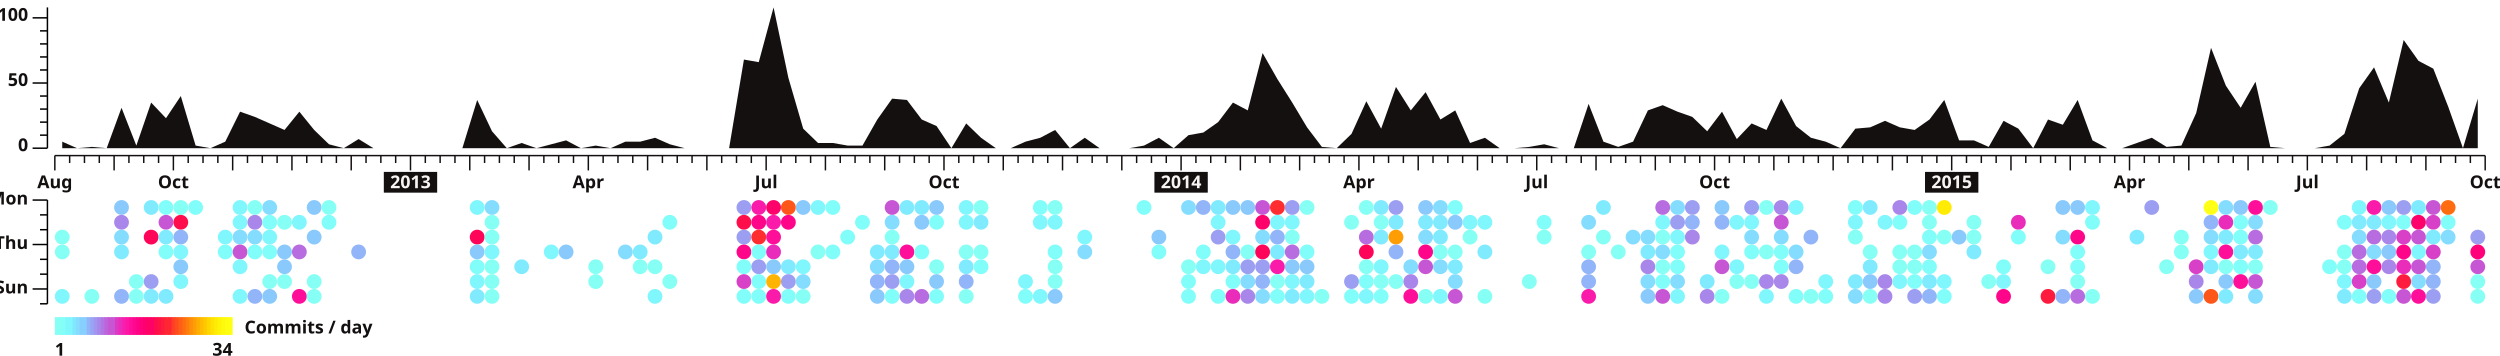
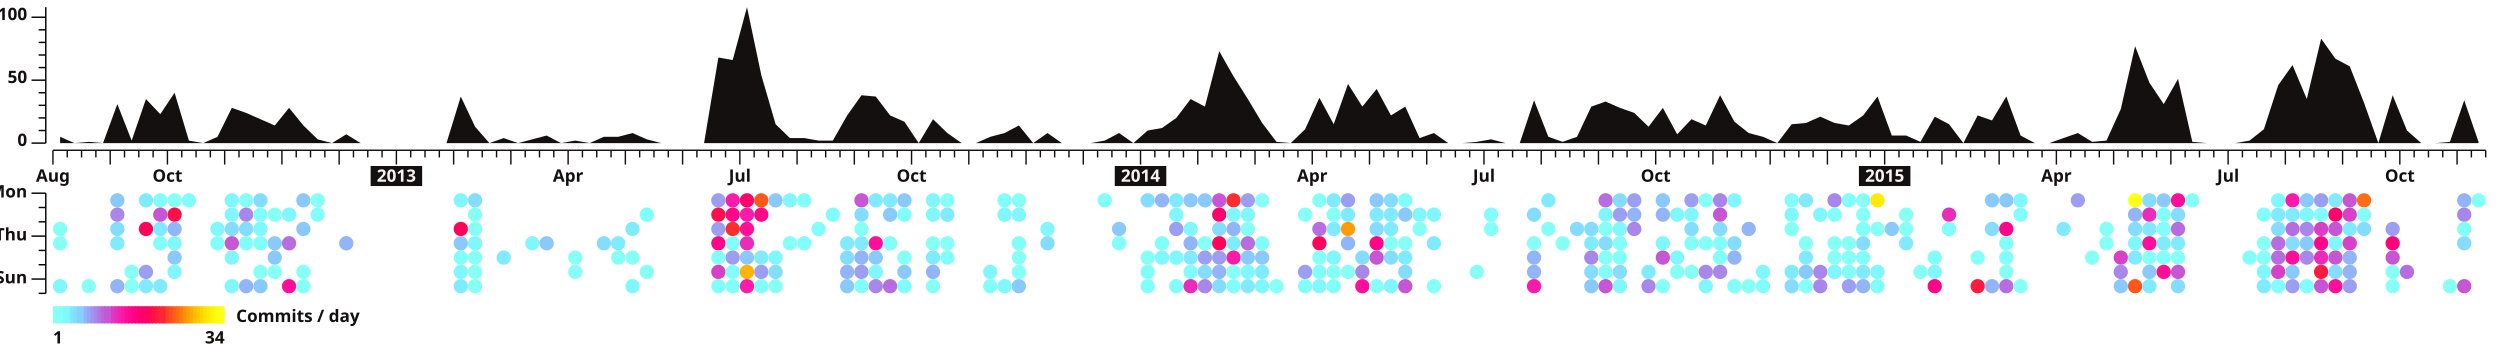
- <svg xmlns="http://www.w3.org/2000/svg" height="240" version="1.1" width="1687">
+ <svg xmlns="http://www.w3.org/2000/svg" height="240" version="1.1" width="1747">
  <g>
    <g>
      <circle cx="82.00" cy="140.00" fill="#8ac9fc" r="5.0" />
      <circle cx="102.00" cy="140.00" fill="#80ebff" r="5.0" />
      <circle cx="112.00" cy="140.00" fill="#81fdfa" r="5.0" />
      <circle cx="122.00" cy="140.00" fill="#86fff4" r="5.0" />
      <circle cx="132.00" cy="140.00" fill="#81fdfa" r="5.0" />
      <circle cx="162.00" cy="140.00" fill="#80f6fd" r="5.0" />
      <circle cx="172.00" cy="140.00" fill="#86fff4" r="5.0" />
      <circle cx="182.00" cy="140.00" fill="#84dcfe" r="5.0" />
      <circle cx="212.00" cy="140.00" fill="#8ac9fc" r="5.0" />
      <circle cx="222.00" cy="140.00" fill="#86fff4" r="5.0" />
      <circle cx="322.00" cy="140.00" fill="#80f6fd" r="5.0" />
      <circle cx="332.00" cy="140.00" fill="#84dcfe" r="5.0" />
      <circle cx="502.00" cy="140.00" fill="#9c9ef1" r="5.0" />
      <circle cx="512.00" cy="140.00" fill="#fb1baa" r="5.0" />
      <circle cx="522.00" cy="140.00" fill="#ff016a" r="5.0" />
      <circle cx="532.00" cy="140.00" fill="#ff5619" r="5.0" />
      <circle cx="542.00" cy="140.00" fill="#8ac9fc" r="5.0" />
      <circle cx="552.00" cy="140.00" fill="#80f6fd" r="5.0" />
      <circle cx="562.00" cy="140.00" fill="#81fdfa" r="5.0" />
      <circle cx="602.00" cy="140.00" fill="#c756d4" r="5.0" />
      <circle cx="612.00" cy="140.00" fill="#80ebff" r="5.0" />
      <circle cx="622.00" cy="140.00" fill="#80ebff" r="5.0" />
      <circle cx="632.00" cy="140.00" fill="#8ac9fc" r="5.0" />
      <circle cx="652.00" cy="140.00" fill="#80f6fd" r="5.0" />
      <circle cx="662.00" cy="140.00" fill="#86fff4" r="5.0" />
      <circle cx="702.00" cy="140.00" fill="#81fdfa" r="5.0" />
      <circle cx="712.00" cy="140.00" fill="#86fff4" r="5.0" />
      <circle cx="772.00" cy="140.00" fill="#81fdfa" r="5.0" />
      <circle cx="802.00" cy="140.00" fill="#84dcfe" r="5.0" />
      <circle cx="812.00" cy="140.00" fill="#92b4f8" r="5.0" />
      <circle cx="822.00" cy="140.00" fill="#80ebff" r="5.0" />
      <circle cx="832.00" cy="140.00" fill="#8ac9fc" r="5.0" />
      <circle cx="842.00" cy="140.00" fill="#8ac9fc" r="5.0" />
      <circle cx="852.00" cy="140.00" fill="#c756d4" r="5.0" />
      <circle cx="862.00" cy="140.00" fill="#ff2c30" r="5.0" />
      <circle cx="872.00" cy="140.00" fill="#9c9ef1" r="5.0" />
      <circle cx="882.00" cy="140.00" fill="#86fff4" r="5.0" />
      <circle cx="922.00" cy="140.00" fill="#86fff4" r="5.0" />
      <circle cx="932.00" cy="140.00" fill="#80ebff" r="5.0" />
      <circle cx="942.00" cy="140.00" fill="#9c9ef1" r="5.0" />
      <circle cx="962.00" cy="140.00" fill="#8ac9fc" r="5.0" />
      <circle cx="972.00" cy="140.00" fill="#84dcfe" r="5.0" />
      <circle cx="982.00" cy="140.00" fill="#81fdfa" r="5.0" />
      <circle cx="1082.00" cy="140.00" fill="#80ebff" r="5.0" />
      <circle cx="1122.00" cy="140.00" fill="#b76ddf" r="5.0" />
      <circle cx="1132.00" cy="140.00" fill="#84dcfe" r="5.0" />
      <circle cx="1142.00" cy="140.00" fill="#9c9ef1" r="5.0" />
      <circle cx="1162.00" cy="140.00" fill="#8ac9fc" r="5.0" />
      <circle cx="1182.00" cy="140.00" fill="#9c9ef1" r="5.0" />
      <circle cx="1192.00" cy="140.00" fill="#86fff4" r="5.0" />
      <circle cx="1202.00" cy="140.00" fill="#a986e9" r="5.0" />
      <circle cx="1212.00" cy="140.00" fill="#80f6fd" r="5.0" />
      <circle cx="1252.00" cy="140.00" fill="#81fdfa" r="5.0" />
      <circle cx="1262.00" cy="140.00" fill="#80ebff" r="5.0" />
      <circle cx="1282.00" cy="140.00" fill="#a986e9" r="5.0" />
      <circle cx="1292.00" cy="140.00" fill="#81fdfa" r="5.0" />
      <circle cx="1302.00" cy="140.00" fill="#86fff4" r="5.0" />
      <circle cx="1312.00" cy="140.00" fill="#ffeb04" r="5.0" />
      <circle cx="1392.00" cy="140.00" fill="#8ac9fc" r="5.0" />
      <circle cx="1402.00" cy="140.00" fill="#8ac9fc" r="5.0" />
      <circle cx="1412.00" cy="140.00" fill="#80f6fd" r="5.0" />
      <circle cx="1452.00" cy="140.00" fill="#9c9ef1" r="5.0" />
      <circle cx="1492.00" cy="140.00" fill="#ffff18" r="5.0" />
      <circle cx="1502.00" cy="140.00" fill="#84dcfe" r="5.0" />
      <circle cx="1512.00" cy="140.00" fill="#8ac9fc" r="5.0" />
      <circle cx="1522.00" cy="140.00" fill="#ff0e9a" r="5.0" />
      <circle cx="1532.00" cy="140.00" fill="#86fff4" r="5.0" />
      <circle cx="1592.00" cy="140.00" fill="#80f6fd" r="5.0" />
      <circle cx="1602.00" cy="140.00" fill="#fb1baa" r="5.0" />
      <circle cx="1612.00" cy="140.00" fill="#8ac9fc" r="5.0" />
      <circle cx="1622.00" cy="140.00" fill="#9c9ef1" r="5.0" />
      <circle cx="1632.00" cy="140.00" fill="#80ebff" r="5.0" />
      <circle cx="1642.00" cy="140.00" fill="#c756d4" r="5.0" />
      <circle cx="1652.00" cy="140.00" fill="#ff6d10" r="5.0" />
+       <circle cx="1722.00" cy="140.00" fill="#92b4f8" r="5.0" />
+       <circle cx="1732.00" cy="140.00" fill="#86fff4" r="5.0" />
      <circle cx="82.00" cy="150.00" fill="#a986e9" r="5.0" />
      <circle cx="112.00" cy="150.00" fill="#c756d4" r="5.0" />
      <circle cx="122.00" cy="150.00" fill="#ff0e4b" r="5.0" />
      <circle cx="162.00" cy="150.00" fill="#80f6fd" r="5.0" />
      <circle cx="172.00" cy="150.00" fill="#a986e9" r="5.0" />
      <circle cx="182.00" cy="150.00" fill="#81fdfa" r="5.0" />
      <circle cx="192.00" cy="150.00" fill="#86fff4" r="5.0" />
      <circle cx="202.00" cy="150.00" fill="#80f6fd" r="5.0" />
      <circle cx="222.00" cy="150.00" fill="#81fdfa" r="5.0" />
      <circle cx="332.00" cy="150.00" fill="#86fff4" r="5.0" />
      <circle cx="452.00" cy="150.00" fill="#81fdfa" r="5.0" />
      <circle cx="502.00" cy="150.00" fill="#ff0e4b" r="5.0" />
      <circle cx="512.00" cy="150.00" fill="#ff058a" r="5.0" />
      <circle cx="522.00" cy="150.00" fill="#fb1baa" r="5.0" />
      <circle cx="532.00" cy="150.00" fill="#ff058a" r="5.0" />
      <circle cx="582.00" cy="150.00" fill="#81fdfa" r="5.0" />
      <circle cx="602.00" cy="150.00" fill="#84dcfe" r="5.0" />
      <circle cx="622.00" cy="150.00" fill="#8ac9fc" r="5.0" />
      <circle cx="632.00" cy="150.00" fill="#81fdfa" r="5.0" />
      <circle cx="652.00" cy="150.00" fill="#80f6fd" r="5.0" />
      <circle cx="662.00" cy="150.00" fill="#80ebff" r="5.0" />
      <circle cx="702.00" cy="150.00" fill="#80f6fd" r="5.0" />
      <circle cx="712.00" cy="150.00" fill="#80f6fd" r="5.0" />
      <circle cx="822.00" cy="150.00" fill="#80f6fd" r="5.0" />
      <circle cx="852.00" cy="150.00" fill="#ff016a" r="5.0" />
      <circle cx="862.00" cy="150.00" fill="#80f6fd" r="5.0" />
      <circle cx="872.00" cy="150.00" fill="#80f6fd" r="5.0" />
      <circle cx="912.00" cy="150.00" fill="#86fff4" r="5.0" />
      <circle cx="932.00" cy="150.00" fill="#86fff4" r="5.0" />
      <circle cx="942.00" cy="150.00" fill="#80ebff" r="5.0" />
      <circle cx="962.00" cy="150.00" fill="#80ebff" r="5.0" />
      <circle cx="972.00" cy="150.00" fill="#80ebff" r="5.0" />
      <circle cx="982.00" cy="150.00" fill="#8ac9fc" r="5.0" />
      <circle cx="992.00" cy="150.00" fill="#80f6fd" r="5.0" />
      <circle cx="1002.00" cy="150.00" fill="#80f6fd" r="5.0" />
      <circle cx="1042.00" cy="150.00" fill="#81fdfa" r="5.0" />
      <circle cx="1072.00" cy="150.00" fill="#84dcfe" r="5.0" />
      <circle cx="1122.00" cy="150.00" fill="#80f6fd" r="5.0" />
      <circle cx="1132.00" cy="150.00" fill="#9c9ef1" r="5.0" />
      <circle cx="1142.00" cy="150.00" fill="#92b4f8" r="5.0" />
      <circle cx="1162.00" cy="150.00" fill="#92b4f8" r="5.0" />
      <circle cx="1172.00" cy="150.00" fill="#80f6fd" r="5.0" />
      <circle cx="1182.00" cy="150.00" fill="#80f6fd" r="5.0" />
      <circle cx="1202.00" cy="150.00" fill="#c756d4" r="5.0" />
      <circle cx="1252.00" cy="150.00" fill="#80f6fd" r="5.0" />
      <circle cx="1272.00" cy="150.00" fill="#80f6fd" r="5.0" />
      <circle cx="1282.00" cy="150.00" fill="#81fdfa" r="5.0" />
      <circle cx="1302.00" cy="150.00" fill="#86fff4" r="5.0" />
      <circle cx="1332.00" cy="150.00" fill="#86fff4" r="5.0" />
      <circle cx="1362.00" cy="150.00" fill="#e92cb9" r="5.0" />
      <circle cx="1412.00" cy="150.00" fill="#81fdfa" r="5.0" />
      <circle cx="1492.00" cy="150.00" fill="#92b4f8" r="5.0" />
      <circle cx="1502.00" cy="150.00" fill="#e92cb9" r="5.0" />
      <circle cx="1512.00" cy="150.00" fill="#81fdfa" r="5.0" />
      <circle cx="1522.00" cy="150.00" fill="#84dcfe" r="5.0" />
      <circle cx="1582.00" cy="150.00" fill="#81fdfa" r="5.0" />
      <circle cx="1592.00" cy="150.00" fill="#80ebff" r="5.0" />
      <circle cx="1602.00" cy="150.00" fill="#80ebff" r="5.0" />
      <circle cx="1612.00" cy="150.00" fill="#80f6fd" r="5.0" />
      <circle cx="1622.00" cy="150.00" fill="#81fdfa" r="5.0" />
      <circle cx="1632.00" cy="150.00" fill="#ff016a" r="5.0" />
      <circle cx="1642.00" cy="150.00" fill="#d840c7" r="5.0" />
      <circle cx="1652.00" cy="150.00" fill="#81fdfa" r="5.0" />
+       <circle cx="1722.00" cy="150.00" fill="#a986e9" r="5.0" />
      <circle cx="42.00" cy="160.00" fill="#86fff4" r="5.0" />
      <circle cx="82.00" cy="160.00" fill="#84dcfe" r="5.0" />
      <circle cx="102.00" cy="160.00" fill="#ff055a" r="5.0" />
      <circle cx="112.00" cy="160.00" fill="#80ebff" r="5.0" />
      <circle cx="122.00" cy="160.00" fill="#92b4f8" r="5.0" />
      <circle cx="152.00" cy="160.00" fill="#80f6fd" r="5.0" />
      <circle cx="162.00" cy="160.00" fill="#84dcfe" r="5.0" />
      <circle cx="172.00" cy="160.00" fill="#84dcfe" r="5.0" />
      <circle cx="182.00" cy="160.00" fill="#80f6fd" r="5.0" />
      <circle cx="212.00" cy="160.00" fill="#8ac9fc" r="5.0" />
      <circle cx="322.00" cy="160.00" fill="#ff055a" r="5.0" />
      <circle cx="332.00" cy="160.00" fill="#86fff4" r="5.0" />
      <circle cx="442.00" cy="160.00" fill="#80ebff" r="5.0" />
      <circle cx="502.00" cy="160.00" fill="#9c9ef1" r="5.0" />
      <circle cx="512.00" cy="160.00" fill="#ff2c30" r="5.0" />
      <circle cx="522.00" cy="160.00" fill="#ff0e9a" r="5.0" />
      <circle cx="572.00" cy="160.00" fill="#81fdfa" r="5.0" />
      <circle cx="602.00" cy="160.00" fill="#86fff4" r="5.0" />
      <circle cx="732.00" cy="160.00" fill="#80f6fd" r="5.0" />
      <circle cx="782.00" cy="160.00" fill="#8ac9fc" r="5.0" />
      <circle cx="822.00" cy="160.00" fill="#9c9ef1" r="5.0" />
      <circle cx="832.00" cy="160.00" fill="#80f6fd" r="5.0" />
      <circle cx="852.00" cy="160.00" fill="#84dcfe" r="5.0" />
      <circle cx="862.00" cy="160.00" fill="#92b4f8" r="5.0" />
      <circle cx="872.00" cy="160.00" fill="#86fff4" r="5.0" />
      <circle cx="922.00" cy="160.00" fill="#b76ddf" r="5.0" />
      <circle cx="932.00" cy="160.00" fill="#80ebff" r="5.0" />
      <circle cx="942.00" cy="160.00" fill="#ff9e04" r="5.0" />
      <circle cx="962.00" cy="160.00" fill="#84dcfe" r="5.0" />
      <circle cx="972.00" cy="160.00" fill="#80ebff" r="5.0" />
      <circle cx="992.00" cy="160.00" fill="#86fff4" r="5.0" />
      <circle cx="1042.00" cy="160.00" fill="#86fff4" r="5.0" />
      <circle cx="1082.00" cy="160.00" fill="#86fff4" r="5.0" />
      <circle cx="1102.00" cy="160.00" fill="#84dcfe" r="5.0" />
      <circle cx="1112.00" cy="160.00" fill="#84dcfe" r="5.0" />
      <circle cx="1122.00" cy="160.00" fill="#86fff4" r="5.0" />
      <circle cx="1132.00" cy="160.00" fill="#80f6fd" r="5.0" />
      <circle cx="1142.00" cy="160.00" fill="#a986e9" r="5.0" />
      <circle cx="1182.00" cy="160.00" fill="#84dcfe" r="5.0" />
      <circle cx="1202.00" cy="160.00" fill="#84dcfe" r="5.0" />
      <circle cx="1222.00" cy="160.00" fill="#92b4f8" r="5.0" />
      <circle cx="1252.00" cy="160.00" fill="#86fff4" r="5.0" />
      <circle cx="1302.00" cy="160.00" fill="#81fdfa" r="5.0" />
      <circle cx="1312.00" cy="160.00" fill="#86fff4" r="5.0" />
      <circle cx="1322.00" cy="160.00" fill="#8ac9fc" r="5.0" />
      <circle cx="1332.00" cy="160.00" fill="#86fff4" r="5.0" />
      <circle cx="1362.00" cy="160.00" fill="#81fdfa" r="5.0" />
      <circle cx="1392.00" cy="160.00" fill="#84dcfe" r="5.0" />
      <circle cx="1402.00" cy="160.00" fill="#ff058a" r="5.0" />
      <circle cx="1442.00" cy="160.00" fill="#80ebff" r="5.0" />
      <circle cx="1472.00" cy="160.00" fill="#86fff4" r="5.0" />
      <circle cx="1492.00" cy="160.00" fill="#84dcfe" r="5.0" />
      <circle cx="1502.00" cy="160.00" fill="#80ebff" r="5.0" />
      <circle cx="1512.00" cy="160.00" fill="#81fdfa" r="5.0" />
      <circle cx="1522.00" cy="160.00" fill="#b76ddf" r="5.0" />
      <circle cx="1592.00" cy="160.00" fill="#84dcfe" r="5.0" />
      <circle cx="1602.00" cy="160.00" fill="#b76ddf" r="5.0" />
      <circle cx="1612.00" cy="160.00" fill="#a986e9" r="5.0" />
      <circle cx="1622.00" cy="160.00" fill="#d840c7" r="5.0" />
      <circle cx="1632.00" cy="160.00" fill="#c756d4" r="5.0" />
      <circle cx="1642.00" cy="160.00" fill="#80ebff" r="5.0" />
      <circle cx="1652.00" cy="160.00" fill="#84dcfe" r="5.0" />
      <circle cx="1672.00" cy="160.00" fill="#9c9ef1" r="5.0" />
+       <circle cx="1722.00" cy="160.00" fill="#81fdfa" r="5.0" />
      <circle cx="42.00" cy="170.00" fill="#86fff4" r="5.0" />
      <circle cx="82.00" cy="170.00" fill="#80ebff" r="5.0" />
      <circle cx="112.00" cy="170.00" fill="#81fdfa" r="5.0" />
      <circle cx="122.00" cy="170.00" fill="#80f6fd" r="5.0" />
      <circle cx="152.00" cy="170.00" fill="#81fdfa" r="5.0" />
      <circle cx="162.00" cy="170.00" fill="#c756d4" r="5.0" />
      <circle cx="172.00" cy="170.00" fill="#81fdfa" r="5.0" />
      <circle cx="182.00" cy="170.00" fill="#81fdfa" r="5.0" />
      <circle cx="192.00" cy="170.00" fill="#8ac9fc" r="5.0" />
      <circle cx="202.00" cy="170.00" fill="#b76ddf" r="5.0" />
      <circle cx="242.00" cy="170.00" fill="#92b4f8" r="5.0" />
      <circle cx="322.00" cy="170.00" fill="#8ac9fc" r="5.0" />
      <circle cx="332.00" cy="170.00" fill="#80f6fd" r="5.0" />
      <circle cx="372.00" cy="170.00" fill="#80f6fd" r="5.0" />
      <circle cx="382.00" cy="170.00" fill="#8ac9fc" r="5.0" />
      <circle cx="422.00" cy="170.00" fill="#84dcfe" r="5.0" />
      <circle cx="432.00" cy="170.00" fill="#80ebff" r="5.0" />
      <circle cx="502.00" cy="170.00" fill="#ff058a" r="5.0" />
      <circle cx="512.00" cy="170.00" fill="#81fdfa" r="5.0" />
      <circle cx="522.00" cy="170.00" fill="#e92cb9" r="5.0" />
      <circle cx="552.00" cy="170.00" fill="#86fff4" r="5.0" />
      <circle cx="562.00" cy="170.00" fill="#81fdfa" r="5.0" />
      <circle cx="592.00" cy="170.00" fill="#80ebff" r="5.0" />
      <circle cx="602.00" cy="170.00" fill="#80ebff" r="5.0" />
      <circle cx="612.00" cy="170.00" fill="#ff0e9a" r="5.0" />
      <circle cx="622.00" cy="170.00" fill="#81fdfa" r="5.0" />
      <circle cx="652.00" cy="170.00" fill="#86fff4" r="5.0" />
      <circle cx="662.00" cy="170.00" fill="#86fff4" r="5.0" />
      <circle cx="712.00" cy="170.00" fill="#81fdfa" r="5.0" />
      <circle cx="732.00" cy="170.00" fill="#84dcfe" r="5.0" />
      <circle cx="782.00" cy="170.00" fill="#81fdfa" r="5.0" />
      <circle cx="812.00" cy="170.00" fill="#81fdfa" r="5.0" />
      <circle cx="832.00" cy="170.00" fill="#92b4f8" r="5.0" />
      <circle cx="842.00" cy="170.00" fill="#86fff4" r="5.0" />
      <circle cx="852.00" cy="170.00" fill="#ff055a" r="5.0" />
      <circle cx="862.00" cy="170.00" fill="#80ebff" r="5.0" />
      <circle cx="872.00" cy="170.00" fill="#b76ddf" r="5.0" />
      <circle cx="882.00" cy="170.00" fill="#81fdfa" r="5.0" />
      <circle cx="922.00" cy="170.00" fill="#ff055a" r="5.0" />
      <circle cx="942.00" cy="170.00" fill="#92b4f8" r="5.0" />
      <circle cx="962.00" cy="170.00" fill="#ff058a" r="5.0" />
      <circle cx="972.00" cy="170.00" fill="#86fff4" r="5.0" />
      <circle cx="982.00" cy="170.00" fill="#86fff4" r="5.0" />
      <circle cx="1002.00" cy="170.00" fill="#80ebff" r="5.0" />
      <circle cx="1072.00" cy="170.00" fill="#86fff4" r="5.0" />
      <circle cx="1092.00" cy="170.00" fill="#86fff4" r="5.0" />
      <circle cx="1112.00" cy="170.00" fill="#80ebff" r="5.0" />
      <circle cx="1122.00" cy="170.00" fill="#84dcfe" r="5.0" />
      <circle cx="1132.00" cy="170.00" fill="#81fdfa" r="5.0" />
      <circle cx="1162.00" cy="170.00" fill="#80f6fd" r="5.0" />
      <circle cx="1182.00" cy="170.00" fill="#81fdfa" r="5.0" />
      <circle cx="1192.00" cy="170.00" fill="#86fff4" r="5.0" />
      <circle cx="1202.00" cy="170.00" fill="#81fdfa" r="5.0" />
      <circle cx="1212.00" cy="170.00" fill="#84dcfe" r="5.0" />
      <circle cx="1262.00" cy="170.00" fill="#86fff4" r="5.0" />
      <circle cx="1282.00" cy="170.00" fill="#86fff4" r="5.0" />
      <circle cx="1292.00" cy="170.00" fill="#86fff4" r="5.0" />
      <circle cx="1302.00" cy="170.00" fill="#84dcfe" r="5.0" />
      <circle cx="1332.00" cy="170.00" fill="#80ebff" r="5.0" />
      <circle cx="1402.00" cy="170.00" fill="#81fdfa" r="5.0" />
      <circle cx="1472.00" cy="170.00" fill="#86fff4" r="5.0" />
      <circle cx="1492.00" cy="170.00" fill="#80f6fd" r="5.0" />
      <circle cx="1502.00" cy="170.00" fill="#ff0e9a" r="5.0" />
      <circle cx="1512.00" cy="170.00" fill="#80ebff" r="5.0" />
      <circle cx="1522.00" cy="170.00" fill="#80ebff" r="5.0" />
      <circle cx="1582.00" cy="170.00" fill="#86fff4" r="5.0" />
      <circle cx="1592.00" cy="170.00" fill="#b76ddf" r="5.0" />
      <circle cx="1602.00" cy="170.00" fill="#84dcfe" r="5.0" />
      <circle cx="1612.00" cy="170.00" fill="#8ac9fc" r="5.0" />
      <circle cx="1622.00" cy="170.00" fill="#ff058a" r="5.0" />
      <circle cx="1632.00" cy="170.00" fill="#80f6fd" r="5.0" />
      <circle cx="1642.00" cy="170.00" fill="#d840c7" r="5.0" />
      <circle cx="1672.00" cy="170.00" fill="#ff017a" r="5.0" />
+       <circle cx="1722.00" cy="170.00" fill="#84dcfe" r="5.0" />
      <circle cx="122.00" cy="180.00" fill="#8ac9fc" r="5.0" />
      <circle cx="162.00" cy="180.00" fill="#80f6fd" r="5.0" />
      <circle cx="192.00" cy="180.00" fill="#8ac9fc" r="5.0" />
      <circle cx="322.00" cy="180.00" fill="#81fdfa" r="5.0" />
      <circle cx="332.00" cy="180.00" fill="#86fff4" r="5.0" />
      <circle cx="352.00" cy="180.00" fill="#80ebff" r="5.0" />
      <circle cx="402.00" cy="180.00" fill="#86fff4" r="5.0" />
      <circle cx="432.00" cy="180.00" fill="#86fff4" r="5.0" />
      <circle cx="442.00" cy="180.00" fill="#86fff4" r="5.0" />
      <circle cx="502.00" cy="180.00" fill="#81fdfa" r="5.0" />
      <circle cx="512.00" cy="180.00" fill="#9c9ef1" r="5.0" />
      <circle cx="522.00" cy="180.00" fill="#8ac9fc" r="5.0" />
      <circle cx="532.00" cy="180.00" fill="#80ebff" r="5.0" />
      <circle cx="542.00" cy="180.00" fill="#80f6fd" r="5.0" />
      <circle cx="592.00" cy="180.00" fill="#84dcfe" r="5.0" />
      <circle cx="602.00" cy="180.00" fill="#92b4f8" r="5.0" />
      <circle cx="612.00" cy="180.00" fill="#8ac9fc" r="5.0" />
      <circle cx="632.00" cy="180.00" fill="#86fff4" r="5.0" />
      <circle cx="652.00" cy="180.00" fill="#80ebff" r="5.0" />
      <circle cx="662.00" cy="180.00" fill="#81fdfa" r="5.0" />
      <circle cx="712.00" cy="180.00" fill="#86fff4" r="5.0" />
      <circle cx="802.00" cy="180.00" fill="#86fff4" r="5.0" />
      <circle cx="812.00" cy="180.00" fill="#80f6fd" r="5.0" />
      <circle cx="822.00" cy="180.00" fill="#80f6fd" r="5.0" />
      <circle cx="832.00" cy="180.00" fill="#80ebff" r="5.0" />
      <circle cx="842.00" cy="180.00" fill="#9c9ef1" r="5.0" />
      <circle cx="852.00" cy="180.00" fill="#9c9ef1" r="5.0" />
      <circle cx="862.00" cy="180.00" fill="#fb1baa" r="5.0" />
      <circle cx="872.00" cy="180.00" fill="#8ac9fc" r="5.0" />
      <circle cx="882.00" cy="180.00" fill="#8ac9fc" r="5.0" />
      <circle cx="922.00" cy="180.00" fill="#86fff4" r="5.0" />
      <circle cx="932.00" cy="180.00" fill="#80f6fd" r="5.0" />
      <circle cx="952.00" cy="180.00" fill="#84dcfe" r="5.0" />
      <circle cx="962.00" cy="180.00" fill="#c756d4" r="5.0" />
      <circle cx="972.00" cy="180.00" fill="#84dcfe" r="5.0" />
      <circle cx="982.00" cy="180.00" fill="#80ebff" r="5.0" />
      <circle cx="1072.00" cy="180.00" fill="#92b4f8" r="5.0" />
      <circle cx="1112.00" cy="180.00" fill="#a986e9" r="5.0" />
      <circle cx="1122.00" cy="180.00" fill="#86fff4" r="5.0" />
      <circle cx="1132.00" cy="180.00" fill="#81fdfa" r="5.0" />
      <circle cx="1162.00" cy="180.00" fill="#c756d4" r="5.0" />
      <circle cx="1172.00" cy="180.00" fill="#80f6fd" r="5.0" />
      <circle cx="1202.00" cy="180.00" fill="#81fdfa" r="5.0" />
      <circle cx="1212.00" cy="180.00" fill="#92b4f8" r="5.0" />
      <circle cx="1262.00" cy="180.00" fill="#80ebff" r="5.0" />
      <circle cx="1282.00" cy="180.00" fill="#86fff4" r="5.0" />
      <circle cx="1292.00" cy="180.00" fill="#86fff4" r="5.0" />
      <circle cx="1302.00" cy="180.00" fill="#81fdfa" r="5.0" />
      <circle cx="1352.00" cy="180.00" fill="#81fdfa" r="5.0" />
      <circle cx="1382.00" cy="180.00" fill="#86fff4" r="5.0" />
      <circle cx="1402.00" cy="180.00" fill="#81fdfa" r="5.0" />
      <circle cx="1462.00" cy="180.00" fill="#86fff4" r="5.0" />
      <circle cx="1482.00" cy="180.00" fill="#d840c7" r="5.0" />
      <circle cx="1492.00" cy="180.00" fill="#80ebff" r="5.0" />
      <circle cx="1502.00" cy="180.00" fill="#86fff4" r="5.0" />
      <circle cx="1512.00" cy="180.00" fill="#81fdfa" r="5.0" />
      <circle cx="1522.00" cy="180.00" fill="#86fff4" r="5.0" />
      <circle cx="1572.00" cy="180.00" fill="#81fdfa" r="5.0" />
      <circle cx="1582.00" cy="180.00" fill="#86fff4" r="5.0" />
      <circle cx="1592.00" cy="180.00" fill="#b76ddf" r="5.0" />
      <circle cx="1602.00" cy="180.00" fill="#ff0e9a" r="5.0" />
      <circle cx="1612.00" cy="180.00" fill="#a986e9" r="5.0" />
      <circle cx="1622.00" cy="180.00" fill="#e92cb9" r="5.0" />
      <circle cx="1632.00" cy="180.00" fill="#c756d4" r="5.0" />
      <circle cx="1642.00" cy="180.00" fill="#92b4f8" r="5.0" />
      <circle cx="1672.00" cy="180.00" fill="#c756d4" r="5.0" />
      <circle cx="92.00" cy="190.00" fill="#86fff4" r="5.0" />
      <circle cx="102.00" cy="190.00" fill="#9c9ef1" r="5.0" />
      <circle cx="122.00" cy="190.00" fill="#80f6fd" r="5.0" />
      <circle cx="182.00" cy="190.00" fill="#86fff4" r="5.0" />
      <circle cx="192.00" cy="190.00" fill="#86fff4" r="5.0" />
      <circle cx="212.00" cy="190.00" fill="#86fff4" r="5.0" />
      <circle cx="322.00" cy="190.00" fill="#80f6fd" r="5.0" />
      <circle cx="332.00" cy="190.00" fill="#86fff4" r="5.0" />
      <circle cx="402.00" cy="190.00" fill="#86fff4" r="5.0" />
      <circle cx="452.00" cy="190.00" fill="#86fff4" r="5.0" />
      <circle cx="502.00" cy="190.00" fill="#d840c7" r="5.0" />
      <circle cx="512.00" cy="190.00" fill="#81fdfa" r="5.0" />
      <circle cx="522.00" cy="190.00" fill="#ffb401" r="5.0" />
      <circle cx="532.00" cy="190.00" fill="#9c9ef1" r="5.0" />
      <circle cx="542.00" cy="190.00" fill="#84dcfe" r="5.0" />
      <circle cx="592.00" cy="190.00" fill="#92b4f8" r="5.0" />
      <circle cx="602.00" cy="190.00" fill="#9c9ef1" r="5.0" />
      <circle cx="612.00" cy="190.00" fill="#80f6fd" r="5.0" />
      <circle cx="632.00" cy="190.00" fill="#8ac9fc" r="5.0" />
      <circle cx="652.00" cy="190.00" fill="#92b4f8" r="5.0" />
      <circle cx="692.00" cy="190.00" fill="#80f6fd" r="5.0" />
      <circle cx="712.00" cy="190.00" fill="#86fff4" r="5.0" />
      <circle cx="802.00" cy="190.00" fill="#81fdfa" r="5.0" />
      <circle cx="832.00" cy="190.00" fill="#81fdfa" r="5.0" />
      <circle cx="842.00" cy="190.00" fill="#84dcfe" r="5.0" />
      <circle cx="852.00" cy="190.00" fill="#92b4f8" r="5.0" />
      <circle cx="862.00" cy="190.00" fill="#86fff4" r="5.0" />
      <circle cx="872.00" cy="190.00" fill="#80f6fd" r="5.0" />
      <circle cx="882.00" cy="190.00" fill="#80ebff" r="5.0" />
      <circle cx="912.00" cy="190.00" fill="#9c9ef1" r="5.0" />
      <circle cx="922.00" cy="190.00" fill="#81fdfa" r="5.0" />
      <circle cx="932.00" cy="190.00" fill="#86fff4" r="5.0" />
      <circle cx="942.00" cy="190.00" fill="#86fff4" r="5.0" />
      <circle cx="952.00" cy="190.00" fill="#a986e9" r="5.0" />
      <circle cx="982.00" cy="190.00" fill="#84dcfe" r="5.0" />
      <circle cx="1032.00" cy="190.00" fill="#86fff4" r="5.0" />
      <circle cx="1072.00" cy="190.00" fill="#92b4f8" r="5.0" />
      <circle cx="1112.00" cy="190.00" fill="#84dcfe" r="5.0" />
      <circle cx="1122.00" cy="190.00" fill="#81fdfa" r="5.0" />
      <circle cx="1132.00" cy="190.00" fill="#84dcfe" r="5.0" />
      <circle cx="1152.00" cy="190.00" fill="#80ebff" r="5.0" />
      <circle cx="1172.00" cy="190.00" fill="#86fff4" r="5.0" />
      <circle cx="1182.00" cy="190.00" fill="#86fff4" r="5.0" />
      <circle cx="1192.00" cy="190.00" fill="#a986e9" r="5.0" />
      <circle cx="1202.00" cy="190.00" fill="#a986e9" r="5.0" />
      <circle cx="1232.00" cy="190.00" fill="#80f6fd" r="5.0" />
      <circle cx="1252.00" cy="190.00" fill="#80ebff" r="5.0" />
      <circle cx="1262.00" cy="190.00" fill="#8ac9fc" r="5.0" />
      <circle cx="1272.00" cy="190.00" fill="#a986e9" r="5.0" />
      <circle cx="1282.00" cy="190.00" fill="#80f6fd" r="5.0" />
      <circle cx="1292.00" cy="190.00" fill="#81fdfa" r="5.0" />
      <circle cx="1302.00" cy="190.00" fill="#80ebff" r="5.0" />
      <circle cx="1312.00" cy="190.00" fill="#80f6fd" r="5.0" />
      <circle cx="1342.00" cy="190.00" fill="#86fff4" r="5.0" />
      <circle cx="1352.00" cy="190.00" fill="#80f6fd" r="5.0" />
      <circle cx="1402.00" cy="190.00" fill="#86fff4" r="5.0" />
      <circle cx="1482.00" cy="190.00" fill="#a986e9" r="5.0" />
      <circle cx="1502.00" cy="190.00" fill="#8ac9fc" r="5.0" />
      <circle cx="1512.00" cy="190.00" fill="#ff0e9a" r="5.0" />
      <circle cx="1522.00" cy="190.00" fill="#c756d4" r="5.0" />
      <circle cx="1582.00" cy="190.00" fill="#80f6fd" r="5.0" />
      <circle cx="1592.00" cy="190.00" fill="#d840c7" r="5.0" />
      <circle cx="1602.00" cy="190.00" fill="#8ac9fc" r="5.0" />
      <circle cx="1622.00" cy="190.00" fill="#ff1b3d" r="5.0" />
      <circle cx="1632.00" cy="190.00" fill="#84dcfe" r="5.0" />
      <circle cx="1642.00" cy="190.00" fill="#92b4f8" r="5.0" />
      <circle cx="1672.00" cy="190.00" fill="#86fff4" r="5.0" />
+       <circle cx="1682.00" cy="190.00" fill="#b76ddf" r="5.0" />
      <circle cx="42.00" cy="200.00" fill="#80f6fd" r="5.0" />
      <circle cx="62.00" cy="200.00" fill="#86fff4" r="5.0" />
      <circle cx="82.00" cy="200.00" fill="#92b4f8" r="5.0" />
      <circle cx="92.00" cy="200.00" fill="#86fff4" r="5.0" />
      <circle cx="102.00" cy="200.00" fill="#80ebff" r="5.0" />
      <circle cx="112.00" cy="200.00" fill="#80ebff" r="5.0" />
      <circle cx="162.00" cy="200.00" fill="#80f6fd" r="5.0" />
      <circle cx="172.00" cy="200.00" fill="#92b4f8" r="5.0" />
      <circle cx="182.00" cy="200.00" fill="#8ac9fc" r="5.0" />
      <circle cx="202.00" cy="200.00" fill="#ff0e9a" r="5.0" />
      <circle cx="212.00" cy="200.00" fill="#86fff4" r="5.0" />
      <circle cx="322.00" cy="200.00" fill="#80ebff" r="5.0" />
      <circle cx="332.00" cy="200.00" fill="#86fff4" r="5.0" />
      <circle cx="442.00" cy="200.00" fill="#80f6fd" r="5.0" />
      <circle cx="502.00" cy="200.00" fill="#81fdfa" r="5.0" />
      <circle cx="512.00" cy="200.00" fill="#81fdfa" r="5.0" />
      <circle cx="522.00" cy="200.00" fill="#fb1baa" r="5.0" />
      <circle cx="532.00" cy="200.00" fill="#81fdfa" r="5.0" />
      <circle cx="542.00" cy="200.00" fill="#86fff4" r="5.0" />
      <circle cx="592.00" cy="200.00" fill="#8ac9fc" r="5.0" />
      <circle cx="602.00" cy="200.00" fill="#81fdfa" r="5.0" />
      <circle cx="612.00" cy="200.00" fill="#a986e9" r="5.0" />
      <circle cx="622.00" cy="200.00" fill="#b76ddf" r="5.0" />
      <circle cx="632.00" cy="200.00" fill="#81fdfa" r="5.0" />
      <circle cx="652.00" cy="200.00" fill="#86fff4" r="5.0" />
      <circle cx="692.00" cy="200.00" fill="#81fdfa" r="5.0" />
      <circle cx="702.00" cy="200.00" fill="#80f6fd" r="5.0" />
      <circle cx="712.00" cy="200.00" fill="#8ac9fc" r="5.0" />
      <circle cx="802.00" cy="200.00" fill="#81fdfa" r="5.0" />
      <circle cx="822.00" cy="200.00" fill="#81fdfa" r="5.0" />
      <circle cx="832.00" cy="200.00" fill="#e92cb9" r="5.0" />
      <circle cx="842.00" cy="200.00" fill="#a986e9" r="5.0" />
      <circle cx="852.00" cy="200.00" fill="#84dcfe" r="5.0" />
      <circle cx="862.00" cy="200.00" fill="#81fdfa" r="5.0" />
      <circle cx="872.00" cy="200.00" fill="#80ebff" r="5.0" />
      <circle cx="882.00" cy="200.00" fill="#80f6fd" r="5.0" />
      <circle cx="892.00" cy="200.00" fill="#86fff4" r="5.0" />
      <circle cx="912.00" cy="200.00" fill="#81fdfa" r="5.0" />
      <circle cx="922.00" cy="200.00" fill="#80f6fd" r="5.0" />
      <circle cx="932.00" cy="200.00" fill="#81fdfa" r="5.0" />
      <circle cx="952.00" cy="200.00" fill="#ff0e9a" r="5.0" />
      <circle cx="962.00" cy="200.00" fill="#86fff4" r="5.0" />
      <circle cx="972.00" cy="200.00" fill="#80f6fd" r="5.0" />
      <circle cx="982.00" cy="200.00" fill="#c756d4" r="5.0" />
      <circle cx="1002.00" cy="200.00" fill="#86fff4" r="5.0" />
      <circle cx="1072.00" cy="200.00" fill="#fb1baa" r="5.0" />
      <circle cx="1112.00" cy="200.00" fill="#8ac9fc" r="5.0" />
      <circle cx="1122.00" cy="200.00" fill="#c756d4" r="5.0" />
      <circle cx="1132.00" cy="200.00" fill="#80f6fd" r="5.0" />
      <circle cx="1152.00" cy="200.00" fill="#a986e9" r="5.0" />
      <circle cx="1162.00" cy="200.00" fill="#86fff4" r="5.0" />
      <circle cx="1192.00" cy="200.00" fill="#80f6fd" r="5.0" />
      <circle cx="1212.00" cy="200.00" fill="#81fdfa" r="5.0" />
      <circle cx="1222.00" cy="200.00" fill="#86fff4" r="5.0" />
      <circle cx="1232.00" cy="200.00" fill="#81fdfa" r="5.0" />
      <circle cx="1252.00" cy="200.00" fill="#84dcfe" r="5.0" />
      <circle cx="1262.00" cy="200.00" fill="#86fff4" r="5.0" />
      <circle cx="1272.00" cy="200.00" fill="#a986e9" r="5.0" />
      <circle cx="1292.00" cy="200.00" fill="#9c9ef1" r="5.0" />
      <circle cx="1302.00" cy="200.00" fill="#92b4f8" r="5.0" />
      <circle cx="1312.00" cy="200.00" fill="#81fdfa" r="5.0" />
      <circle cx="1352.00" cy="200.00" fill="#ff058a" r="5.0" />
      <circle cx="1382.00" cy="200.00" fill="#ff1b3d" r="5.0" />
      <circle cx="1392.00" cy="200.00" fill="#92b4f8" r="5.0" />
      <circle cx="1402.00" cy="200.00" fill="#b76ddf" r="5.0" />
      <circle cx="1412.00" cy="200.00" fill="#86fff4" r="5.0" />
      <circle cx="1482.00" cy="200.00" fill="#8ac9fc" r="5.0" />
      <circle cx="1492.00" cy="200.00" fill="#ff5619" r="5.0" />
      <circle cx="1502.00" cy="200.00" fill="#80ebff" r="5.0" />
      <circle cx="1522.00" cy="200.00" fill="#84dcfe" r="5.0" />
      <circle cx="1582.00" cy="200.00" fill="#80ebff" r="5.0" />
      <circle cx="1592.00" cy="200.00" fill="#81fdfa" r="5.0" />
      <circle cx="1602.00" cy="200.00" fill="#9c9ef1" r="5.0" />
      <circle cx="1612.00" cy="200.00" fill="#81fdfa" r="5.0" />
      <circle cx="1622.00" cy="200.00" fill="#c756d4" r="5.0" />
      <circle cx="1632.00" cy="200.00" fill="#ff0e9a" r="5.0" />
      <circle cx="1642.00" cy="200.00" fill="#9c9ef1" r="5.0" />
      <circle cx="1672.00" cy="200.00" fill="#86fff4" r="5.0" />
+       <circle cx="1712.00" cy="200.00" fill="#86fff4" r="5.0" />
+       <circle cx="1722.00" cy="200.00" fill="#c756d4" r="5.0" />
    </g>
    <g stroke="#141010">
      <line x1="37.00" x2="37.00" y1="105.00" y2="115.00" />
      <line x1="77.00" x2="77.00" y1="105.00" y2="115.00" />
      <line x1="117.00" x2="117.00" y1="105.00" y2="115.00" />
      <line x1="157.00" x2="157.00" y1="105.00" y2="115.00" />
      <line x1="197.00" x2="197.00" y1="105.00" y2="115.00" />
      <line x1="237.00" x2="237.00" y1="105.00" y2="115.00" />
      <line x1="277.00" x2="277.00" y1="105.00" y2="115.00" />
      <line x1="317.00" x2="317.00" y1="105.00" y2="115.00" />
      <line x1="357.00" x2="357.00" y1="105.00" y2="115.00" />
      <line x1="397.00" x2="397.00" y1="105.00" y2="115.00" />
      <line x1="437.00" x2="437.00" y1="105.00" y2="115.00" />
      <line x1="477.00" x2="477.00" y1="105.00" y2="115.00" />
      <line x1="517.00" x2="517.00" y1="105.00" y2="115.00" />
      <line x1="557.00" x2="557.00" y1="105.00" y2="115.00" />
      <line x1="597.00" x2="597.00" y1="105.00" y2="115.00" />
      <line x1="637.00" x2="637.00" y1="105.00" y2="115.00" />
      <line x1="677.00" x2="677.00" y1="105.00" y2="115.00" />
      <line x1="717.00" x2="717.00" y1="105.00" y2="115.00" />
      <line x1="757.00" x2="757.00" y1="105.00" y2="115.00" />
      <line x1="797.00" x2="797.00" y1="105.00" y2="115.00" />
      <line x1="837.00" x2="837.00" y1="105.00" y2="115.00" />
      <line x1="877.00" x2="877.00" y1="105.00" y2="115.00" />
      <line x1="917.00" x2="917.00" y1="105.00" y2="115.00" />
      <line x1="957.00" x2="957.00" y1="105.00" y2="115.00" />
      <line x1="997.00" x2="997.00" y1="105.00" y2="115.00" />
      <line x1="1037.00" x2="1037.00" y1="105.00" y2="115.00" />
      <line x1="1077.00" x2="1077.00" y1="105.00" y2="115.00" />
      <line x1="1117.00" x2="1117.00" y1="105.00" y2="115.00" />
      <line x1="1157.00" x2="1157.00" y1="105.00" y2="115.00" />
      <line x1="1197.00" x2="1197.00" y1="105.00" y2="115.00" />
      <line x1="1237.00" x2="1237.00" y1="105.00" y2="115.00" />
      <line x1="1277.00" x2="1277.00" y1="105.00" y2="115.00" />
      <line x1="1317.00" x2="1317.00" y1="105.00" y2="115.00" />
      <line x1="1357.00" x2="1357.00" y1="105.00" y2="115.00" />
      <line x1="1397.00" x2="1397.00" y1="105.00" y2="115.00" />
      <line x1="1437.00" x2="1437.00" y1="105.00" y2="115.00" />
      <line x1="1477.00" x2="1477.00" y1="105.00" y2="115.00" />
      <line x1="1517.00" x2="1517.00" y1="105.00" y2="115.00" />
      <line x1="1557.00" x2="1557.00" y1="105.00" y2="115.00" />
      <line x1="1597.00" x2="1597.00" y1="105.00" y2="115.00" />
      <line x1="1637.00" x2="1637.00" y1="105.00" y2="115.00" />
      <line x1="1677.00" x2="1677.00" y1="105.00" y2="115.00" />
+       <line x1="1717.00" x2="1717.00" y1="105.00" y2="115.00" />
      <line x1="47.00" x2="47.00" y1="105.00" y2="110.00" />
      <line x1="57.00" x2="57.00" y1="105.00" y2="110.00" />
      <line x1="67.00" x2="67.00" y1="105.00" y2="110.00" />
      <line x1="87.00" x2="87.00" y1="105.00" y2="110.00" />
      <line x1="97.00" x2="97.00" y1="105.00" y2="110.00" />
      <line x1="107.00" x2="107.00" y1="105.00" y2="110.00" />
      <line x1="127.00" x2="127.00" y1="105.00" y2="110.00" />
      <line x1="137.00" x2="137.00" y1="105.00" y2="110.00" />
      <line x1="147.00" x2="147.00" y1="105.00" y2="110.00" />
      <line x1="167.00" x2="167.00" y1="105.00" y2="110.00" />
      <line x1="177.00" x2="177.00" y1="105.00" y2="110.00" />
      <line x1="187.00" x2="187.00" y1="105.00" y2="110.00" />
      <line x1="207.00" x2="207.00" y1="105.00" y2="110.00" />
      <line x1="217.00" x2="217.00" y1="105.00" y2="110.00" />
      <line x1="227.00" x2="227.00" y1="105.00" y2="110.00" />
      <line x1="247.00" x2="247.00" y1="105.00" y2="110.00" />
      <line x1="257.00" x2="257.00" y1="105.00" y2="110.00" />
      <line x1="267.00" x2="267.00" y1="105.00" y2="110.00" />
      <line x1="287.00" x2="287.00" y1="105.00" y2="110.00" />
      <line x1="297.00" x2="297.00" y1="105.00" y2="110.00" />
      <line x1="307.00" x2="307.00" y1="105.00" y2="110.00" />
      <line x1="327.00" x2="327.00" y1="105.00" y2="110.00" />
      <line x1="337.00" x2="337.00" y1="105.00" y2="110.00" />
      <line x1="347.00" x2="347.00" y1="105.00" y2="110.00" />
      <line x1="367.00" x2="367.00" y1="105.00" y2="110.00" />
      <line x1="377.00" x2="377.00" y1="105.00" y2="110.00" />
      <line x1="387.00" x2="387.00" y1="105.00" y2="110.00" />
      <line x1="407.00" x2="407.00" y1="105.00" y2="110.00" />
      <line x1="417.00" x2="417.00" y1="105.00" y2="110.00" />
      <line x1="427.00" x2="427.00" y1="105.00" y2="110.00" />
      <line x1="447.00" x2="447.00" y1="105.00" y2="110.00" />
      <line x1="457.00" x2="457.00" y1="105.00" y2="110.00" />
      <line x1="467.00" x2="467.00" y1="105.00" y2="110.00" />
      <line x1="487.00" x2="487.00" y1="105.00" y2="110.00" />
      <line x1="497.00" x2="497.00" y1="105.00" y2="110.00" />
      <line x1="507.00" x2="507.00" y1="105.00" y2="110.00" />
      <line x1="527.00" x2="527.00" y1="105.00" y2="110.00" />
      <line x1="537.00" x2="537.00" y1="105.00" y2="110.00" />
      <line x1="547.00" x2="547.00" y1="105.00" y2="110.00" />
      <line x1="567.00" x2="567.00" y1="105.00" y2="110.00" />
      <line x1="577.00" x2="577.00" y1="105.00" y2="110.00" />
      <line x1="587.00" x2="587.00" y1="105.00" y2="110.00" />
      <line x1="607.00" x2="607.00" y1="105.00" y2="110.00" />
      <line x1="617.00" x2="617.00" y1="105.00" y2="110.00" />
      <line x1="627.00" x2="627.00" y1="105.00" y2="110.00" />
      <line x1="647.00" x2="647.00" y1="105.00" y2="110.00" />
      <line x1="657.00" x2="657.00" y1="105.00" y2="110.00" />
      <line x1="667.00" x2="667.00" y1="105.00" y2="110.00" />
      <line x1="687.00" x2="687.00" y1="105.00" y2="110.00" />
      <line x1="697.00" x2="697.00" y1="105.00" y2="110.00" />
      <line x1="707.00" x2="707.00" y1="105.00" y2="110.00" />
      <line x1="727.00" x2="727.00" y1="105.00" y2="110.00" />
      <line x1="737.00" x2="737.00" y1="105.00" y2="110.00" />
      <line x1="747.00" x2="747.00" y1="105.00" y2="110.00" />
      <line x1="767.00" x2="767.00" y1="105.00" y2="110.00" />
      <line x1="777.00" x2="777.00" y1="105.00" y2="110.00" />
      <line x1="787.00" x2="787.00" y1="105.00" y2="110.00" />
      <line x1="807.00" x2="807.00" y1="105.00" y2="110.00" />
      <line x1="817.00" x2="817.00" y1="105.00" y2="110.00" />
      <line x1="827.00" x2="827.00" y1="105.00" y2="110.00" />
      <line x1="847.00" x2="847.00" y1="105.00" y2="110.00" />
      <line x1="857.00" x2="857.00" y1="105.00" y2="110.00" />
      <line x1="867.00" x2="867.00" y1="105.00" y2="110.00" />
      <line x1="887.00" x2="887.00" y1="105.00" y2="110.00" />
      <line x1="897.00" x2="897.00" y1="105.00" y2="110.00" />
      <line x1="907.00" x2="907.00" y1="105.00" y2="110.00" />
      <line x1="927.00" x2="927.00" y1="105.00" y2="110.00" />
      <line x1="937.00" x2="937.00" y1="105.00" y2="110.00" />
      <line x1="947.00" x2="947.00" y1="105.00" y2="110.00" />
      <line x1="967.00" x2="967.00" y1="105.00" y2="110.00" />
      <line x1="977.00" x2="977.00" y1="105.00" y2="110.00" />
      <line x1="987.00" x2="987.00" y1="105.00" y2="110.00" />
      <line x1="1007.00" x2="1007.00" y1="105.00" y2="110.00" />
      <line x1="1017.00" x2="1017.00" y1="105.00" y2="110.00" />
      <line x1="1027.00" x2="1027.00" y1="105.00" y2="110.00" />
      <line x1="1047.00" x2="1047.00" y1="105.00" y2="110.00" />
      <line x1="1057.00" x2="1057.00" y1="105.00" y2="110.00" />
      <line x1="1067.00" x2="1067.00" y1="105.00" y2="110.00" />
      <line x1="1087.00" x2="1087.00" y1="105.00" y2="110.00" />
      <line x1="1097.00" x2="1097.00" y1="105.00" y2="110.00" />
      <line x1="1107.00" x2="1107.00" y1="105.00" y2="110.00" />
      <line x1="1127.00" x2="1127.00" y1="105.00" y2="110.00" />
      <line x1="1137.00" x2="1137.00" y1="105.00" y2="110.00" />
      <line x1="1147.00" x2="1147.00" y1="105.00" y2="110.00" />
      <line x1="1167.00" x2="1167.00" y1="105.00" y2="110.00" />
      <line x1="1177.00" x2="1177.00" y1="105.00" y2="110.00" />
      <line x1="1187.00" x2="1187.00" y1="105.00" y2="110.00" />
      <line x1="1207.00" x2="1207.00" y1="105.00" y2="110.00" />
      <line x1="1217.00" x2="1217.00" y1="105.00" y2="110.00" />
      <line x1="1227.00" x2="1227.00" y1="105.00" y2="110.00" />
      <line x1="1247.00" x2="1247.00" y1="105.00" y2="110.00" />
      <line x1="1257.00" x2="1257.00" y1="105.00" y2="110.00" />
      <line x1="1267.00" x2="1267.00" y1="105.00" y2="110.00" />
      <line x1="1287.00" x2="1287.00" y1="105.00" y2="110.00" />
      <line x1="1297.00" x2="1297.00" y1="105.00" y2="110.00" />
      <line x1="1307.00" x2="1307.00" y1="105.00" y2="110.00" />
      <line x1="1327.00" x2="1327.00" y1="105.00" y2="110.00" />
      <line x1="1337.00" x2="1337.00" y1="105.00" y2="110.00" />
      <line x1="1347.00" x2="1347.00" y1="105.00" y2="110.00" />
      <line x1="1367.00" x2="1367.00" y1="105.00" y2="110.00" />
      <line x1="1377.00" x2="1377.00" y1="105.00" y2="110.00" />
      <line x1="1387.00" x2="1387.00" y1="105.00" y2="110.00" />
      <line x1="1407.00" x2="1407.00" y1="105.00" y2="110.00" />
      <line x1="1417.00" x2="1417.00" y1="105.00" y2="110.00" />
      <line x1="1427.00" x2="1427.00" y1="105.00" y2="110.00" />
      <line x1="1447.00" x2="1447.00" y1="105.00" y2="110.00" />
      <line x1="1457.00" x2="1457.00" y1="105.00" y2="110.00" />
      <line x1="1467.00" x2="1467.00" y1="105.00" y2="110.00" />
      <line x1="1487.00" x2="1487.00" y1="105.00" y2="110.00" />
      <line x1="1497.00" x2="1497.00" y1="105.00" y2="110.00" />
      <line x1="1507.00" x2="1507.00" y1="105.00" y2="110.00" />
      <line x1="1527.00" x2="1527.00" y1="105.00" y2="110.00" />
      <line x1="1537.00" x2="1537.00" y1="105.00" y2="110.00" />
      <line x1="1547.00" x2="1547.00" y1="105.00" y2="110.00" />
      <line x1="1567.00" x2="1567.00" y1="105.00" y2="110.00" />
      <line x1="1577.00" x2="1577.00" y1="105.00" y2="110.00" />
      <line x1="1587.00" x2="1587.00" y1="105.00" y2="110.00" />
      <line x1="1607.00" x2="1607.00" y1="105.00" y2="110.00" />
      <line x1="1617.00" x2="1617.00" y1="105.00" y2="110.00" />
      <line x1="1627.00" x2="1627.00" y1="105.00" y2="110.00" />
      <line x1="1647.00" x2="1647.00" y1="105.00" y2="110.00" />
      <line x1="1657.00" x2="1657.00" y1="105.00" y2="110.00" />
      <line x1="1667.00" x2="1667.00" y1="105.00" y2="110.00" />
+       <line x1="1687.00" x2="1687.00" y1="105.00" y2="110.00" />
+       <line x1="1697.00" x2="1697.00" y1="105.00" y2="110.00" />
+       <line x1="1707.00" x2="1707.00" y1="105.00" y2="110.00" />
+       <line x1="1727.00" x2="1727.00" y1="105.00" y2="110.00" />
+       <line x1="1737.00" x2="1737.00" y1="105.00" y2="110.00" />
      <g fill="#141010" font-family="'Lekton',sans-serif" font-size="12px" font-weight="bold" stroke="none" text-anchor="middle">
        <text x="37.00" y="127.00">Aug</text>
        <text x="117.00" y="127.00">Oct</text>
        <g>
          <rect fill="#141010" height="14" width="36" x="259.00" y="116.00" />
          <text fill="#f8f4f4" x="277.00" y="127.00">2013</text>
        </g>
        <text x="397.00" y="127.00">Apr</text>
        <text x="517.00" y="127.00">Jul</text>
        <text x="637.00" y="127.00">Oct</text>
        <g>
          <rect fill="#141010" height="14" width="36" x="779.00" y="116.00" />
          <text fill="#f8f4f4" x="797.00" y="127.00">2014</text>
        </g>
        <text x="917.00" y="127.00">Apr</text>
        <text x="1037.00" y="127.00">Jul</text>
        <text x="1157.00" y="127.00">Oct</text>
        <g>
          <rect fill="#141010" height="14" width="36" x="1299.00" y="116.00" />
          <text fill="#f8f4f4" x="1317.00" y="127.00">2015</text>
        </g>
        <text x="1437.00" y="127.00">Apr</text>
        <text x="1557.00" y="127.00">Jul</text>
        <text x="1677.00" y="127.00">Oct</text>
      </g>
-       <line x1="37.00" x2="1677.00" y1="105.00" y2="105.00" />
+       <line x1="37.00" x2="1737.00" y1="105.00" y2="105.00" />
    </g>
    <g stroke="black">
      <line x1="32.00" x2="22.00" y1="135.00" y2="135.00" />
      <line x1="32.00" x2="22.00" y1="165.00" y2="165.00" />
      <line x1="32.00" x2="22.00" y1="195.00" y2="195.00" />
      <line x1="32.00" x2="27.00" y1="145.00" y2="145.00" />
      <line x1="32.00" x2="27.00" y1="155.00" y2="155.00" />
      <line x1="32.00" x2="27.00" y1="175.00" y2="175.00" />
      <line x1="32.00" x2="27.00" y1="185.00" y2="185.00" />
      <line x1="32.00" x2="27.00" y1="205.00" y2="205.00" />
      <g fill="#141010" font-family="'Lekton',sans-serif" font-size="12px" font-weight="bold" stroke="none" text-anchor="end">
        <text x="19.00" y="138.00">Mon</text>
        <text x="19.00" y="168.00">Thu</text>
        <text x="19.00" y="198.00">Sun</text>
      </g>
      <line x1="32.00" x2="32.00" y1="135.00" y2="205.00" />
    </g>
  </g>
  <g>
-     <polygon fill="#141010" points="42.00,95.60 52.00,100.00 62.00,99.12 72.00,100.00 82.00,72.73 92.00,98.24 102.00,69.21 112.00,79.77 122.00,64.81 132.00,98.24 142.00,100.00 152.00,95.60 162.00,75.37 172.00,78.89 182.00,83.29 192.00,87.69 202.00,75.37 212.00,87.69 222.00,97.36 232.00,100.00 242.00,93.84 252.00,100.00 262.00,100.00 272.00,100.00 282.00,100.00 292.00,100.00 302.00,100.00 312.00,100.00 322.00,67.45 332.00,88.56 342.00,100.00 352.00,96.48 362.00,100.00 372.00,97.36 382.00,94.72 392.00,100.00 402.00,98.24 412.00,100.00 422.00,95.60 432.00,95.60 442.00,92.96 452.00,97.36 462.00,100.00 472.00,100.00 482.00,100.00 492.00,100.00 502.00,40.19 512.00,41.94 522.00,5.00 532.00,52.50 542.00,86.81 552.00,96.48 562.00,96.48 572.00,98.24 582.00,98.24 592.00,80.65 602.00,66.57 612.00,67.45 622.00,80.65 632.00,85.05 642.00,100.00 652.00,83.29 662.00,92.96 672.00,100.00 682.00,100.00 692.00,95.60 702.00,92.96 712.00,87.69 722.00,100.00 732.00,92.96 742.00,100.00 752.00,100.00 762.00,100.00 772.00,98.24 782.00,92.96 792.00,100.00 802.00,91.20 812.00,89.44 822.00,82.41 832.00,69.21 842.00,74.49 852.00,35.79 862.00,53.38 872.00,69.21 882.00,85.93 892.00,99.12 902.00,100.00 912.00,90.32 922.00,68.33 932.00,86.81 942.00,58.66 952.00,74.49 962.00,62.18 972.00,80.65 982.00,74.49 992.00,96.48 1002.00,92.96 1012.00,100.00 1022.00,100.00 1032.00,99.12 1042.00,97.36 1052.00,100.00 1062.00,100.00 1072.00,70.09 1082.00,95.60 1092.00,99.12 1102.00,95.60 1112.00,74.49 1122.00,70.97 1132.00,75.37 1142.00,78.89 1152.00,88.56 1162.00,75.37 1172.00,93.84 1182.00,83.29 1192.00,87.69 1202.00,66.57 1212.00,85.05 1222.00,92.96 1232.00,95.60 1242.00,100.00 1252.00,86.81 1262.00,85.93 1272.00,81.53 1282.00,85.93 1292.00,87.69 1302.00,80.65 1312.00,67.45 1322.00,94.72 1332.00,94.72 1342.00,99.12 1352.00,81.53 1362.00,86.81 1372.00,100.00 1382.00,80.65 1392.00,84.17 1402.00,67.45 1412.00,94.72 1422.00,100.00 1432.00,100.00 1442.00,96.48 1452.00,92.96 1462.00,99.12 1472.00,98.24 1482.00,76.25 1492.00,32.27 1502.00,57.78 1512.00,72.73 1522.00,55.14 1532.00,99.12 1542.00,100.00 1552.00,100.00 1562.00,100.00 1572.00,98.24 1582.00,90.32 1592.00,59.54 1602.00,45.46 1612.00,69.21 1622.00,26.99 1632.00,41.06 1642.00,46.34 1652.00,71.85 1662.00,100.00 1672.00,66.57 1672.00,100.00 42.00,100.00" />
+     <polygon fill="#141010" points="42.00,95.60 52.00,100.00 62.00,99.12 72.00,100.00 82.00,72.73 92.00,98.24 102.00,69.21 112.00,79.77 122.00,64.81 132.00,98.24 142.00,100.00 152.00,95.60 162.00,75.37 172.00,78.89 182.00,83.29 192.00,87.69 202.00,75.37 212.00,87.69 222.00,97.36 232.00,100.00 242.00,93.84 252.00,100.00 262.00,100.00 272.00,100.00 282.00,100.00 292.00,100.00 302.00,100.00 312.00,100.00 322.00,67.45 332.00,88.56 342.00,100.00 352.00,96.48 362.00,100.00 372.00,97.36 382.00,94.72 392.00,100.00 402.00,98.24 412.00,100.00 422.00,95.60 432.00,95.60 442.00,92.96 452.00,97.36 462.00,100.00 472.00,100.00 482.00,100.00 492.00,100.00 502.00,40.19 512.00,41.94 522.00,5.00 532.00,52.50 542.00,86.81 552.00,96.48 562.00,96.48 572.00,98.24 582.00,98.24 592.00,80.65 602.00,66.57 612.00,67.45 622.00,80.65 632.00,85.05 642.00,100.00 652.00,83.29 662.00,92.96 672.00,100.00 682.00,100.00 692.00,95.60 702.00,92.96 712.00,87.69 722.00,100.00 732.00,92.96 742.00,100.00 752.00,100.00 762.00,100.00 772.00,98.24 782.00,92.96 792.00,100.00 802.00,91.20 812.00,89.44 822.00,82.41 832.00,69.21 842.00,74.49 852.00,35.79 862.00,53.38 872.00,69.21 882.00,85.93 892.00,99.12 902.00,100.00 912.00,90.32 922.00,68.33 932.00,86.81 942.00,58.66 952.00,74.49 962.00,62.18 972.00,80.65 982.00,74.49 992.00,96.48 1002.00,92.96 1012.00,100.00 1022.00,100.00 1032.00,99.12 1042.00,97.36 1052.00,100.00 1062.00,100.00 1072.00,70.09 1082.00,95.60 1092.00,99.12 1102.00,95.60 1112.00,74.49 1122.00,70.97 1132.00,75.37 1142.00,78.89 1152.00,88.56 1162.00,75.37 1172.00,93.84 1182.00,83.29 1192.00,87.69 1202.00,66.57 1212.00,85.05 1222.00,92.96 1232.00,95.60 1242.00,100.00 1252.00,86.81 1262.00,85.93 1272.00,81.53 1282.00,85.93 1292.00,87.69 1302.00,80.65 1312.00,67.45 1322.00,94.72 1332.00,94.72 1342.00,99.12 1352.00,81.53 1362.00,86.81 1372.00,100.00 1382.00,80.65 1392.00,84.17 1402.00,67.45 1412.00,94.72 1422.00,100.00 1432.00,100.00 1442.00,96.48 1452.00,92.96 1462.00,99.12 1472.00,98.24 1482.00,76.25 1492.00,32.27 1502.00,57.78 1512.00,72.73 1522.00,55.14 1532.00,99.12 1542.00,100.00 1552.00,100.00 1562.00,100.00 1572.00,98.24 1582.00,90.32 1592.00,59.54 1602.00,45.46 1612.00,69.21 1622.00,26.99 1632.00,41.06 1642.00,46.34 1652.00,71.85 1662.00,100.00 1672.00,66.57 1682.00,91.20 1692.00,100.00 1702.00,100.00 1712.00,99.12 1722.00,70.09 1732.00,99.12 1732.00,100.00 42.00,100.00" />
    <g stroke="black">
      <line x1="32.00" x2="22.00" y1="100.00" y2="100.00" />
      <line x1="32.00" x2="22.00" y1="56.02" y2="56.02" />
      <line x1="32.00" x2="22.00" y1="12.04" y2="12.04" />
      <line x1="32.00" x2="27.00" y1="91.20" y2="91.20" />
      <line x1="32.00" x2="27.00" y1="82.41" y2="82.41" />
      <line x1="32.00" x2="27.00" y1="73.61" y2="73.61" />
      <line x1="32.00" x2="27.00" y1="64.81" y2="64.81" />
      <line x1="32.00" x2="27.00" y1="47.22" y2="47.22" />
      <line x1="32.00" x2="27.00" y1="38.43" y2="38.43" />
      <line x1="32.00" x2="27.00" y1="29.63" y2="29.63" />
      <line x1="32.00" x2="27.00" y1="20.83" y2="20.83" />
      <g fill="#141010" font-family="'Lekton',sans-serif" font-size="12px" font-weight="bold" stroke="none" text-anchor="end">
        <text x="19.00" y="102.00">0</text>
        <text x="19.00" y="58.02">50</text>
        <text x="19.00" y="14.04">100</text>
      </g>
      <line x1="32.00" x2="32.00" y1="100.00" y2="5.00" />
    </g>
  </g>
  <g fill="#141010" font-family="'Lekton',sans-serif" font-size="12px" font-weight="bold">
    <rect fill="#86fff4" height="12" width="3.0" x="37.00" y="214.00" />
    <rect fill="#86fff4" height="12" width="3.0" x="39.39" y="214.00" />
    <rect fill="#83fef8" height="12" width="3.0" x="41.78" y="214.00" />
    <rect fill="#80f6fd" height="12" width="3.0" x="44.16" y="214.00" />
    <rect fill="#80f6fd" height="12" width="3.0" x="46.55" y="214.00" />
    <rect fill="#81e6ff" height="12" width="3.0" x="48.94" y="214.00" />
    <rect fill="#84dcfe" height="12" width="3.0" x="51.33" y="214.00" />
    <rect fill="#87d0fd" height="12" width="3.0" x="53.71" y="214.00" />
    <rect fill="#87d0fd" height="12" width="3.0" x="56.10" y="214.00" />
    <rect fill="#92b4f8" height="12" width="3.0" x="58.49" y="214.00" />
    <rect fill="#99a5f4" height="12" width="3.0" x="60.88" y="214.00" />
    <rect fill="#a096ef" height="12" width="3.0" x="63.27" y="214.00" />
    <rect fill="#a986e9" height="12" width="3.0" x="65.65" y="214.00" />
    <rect fill="#b275e3" height="12" width="3.0" x="68.04" y="214.00" />
    <rect fill="#bc65db" height="12" width="3.0" x="70.43" y="214.00" />
    <rect fill="#c756d4" height="12" width="3.0" x="72.82" y="214.00" />
    <rect fill="#c756d4" height="12" width="3.0" x="75.20" y="214.00" />
    <rect fill="#dd39c2" height="12" width="3.0" x="77.59" y="214.00" />
    <rect fill="#e92cb9" height="12" width="3.0" x="79.98" y="214.00" />
    <rect fill="#f520af" height="12" width="3.0" x="82.37" y="214.00" />
    <rect fill="#ff16a5" height="12" width="3.0" x="84.76" y="214.00" />
    <rect fill="#ff0e9a" height="12" width="3.0" x="87.14" y="214.00" />
    <rect fill="#ff0890" height="12" width="3.0" x="89.53" y="214.00" />
    <rect fill="#ff0385" height="12" width="3.0" x="91.92" y="214.00" />
    <rect fill="#ff017a" height="12" width="3.0" x="94.31" y="214.00" />
    <rect fill="#ff006f" height="12" width="3.0" x="96.69" y="214.00" />
    <rect fill="#ff0265" height="12" width="3.0" x="99.08" y="214.00" />
    <rect fill="#ff0265" height="12" width="3.0" x="101.47" y="214.00" />
    <rect fill="#ff0b50" height="12" width="3.0" x="103.86" y="214.00" />
    <rect fill="#ff1246" height="12" width="3.0" x="106.24" y="214.00" />
    <rect fill="#ff1b3d" height="12" width="3.0" x="108.63" y="214.00" />
    <rect fill="#ff2634" height="12" width="3.0" x="111.02" y="214.00" />
    <rect fill="#ff2634" height="12" width="3.0" x="113.41" y="214.00" />
    <rect fill="#ff4024" height="12" width="3.0" x="115.80" y="214.00" />
    <rect fill="#ff4e1d" height="12" width="3.0" x="118.18" y="214.00" />
    <rect fill="#ff5e16" height="12" width="3.0" x="120.57" y="214.00" />
    <rect fill="#ff6d10" height="12" width="3.0" x="122.96" y="214.00" />
    <rect fill="#ff7d0c" height="12" width="3.0" x="125.35" y="214.00" />
    <rect fill="#ff8e08" height="12" width="3.0" x="127.73" y="214.00" />
    <rect fill="#ff9e04" height="12" width="3.0" x="130.12" y="214.00" />
    <rect fill="#ffad02" height="12" width="3.0" x="132.51" y="214.00" />
    <rect fill="#ffbc01" height="12" width="3.0" x="134.90" y="214.00" />
    <rect fill="#ffc900" height="12" width="3.0" x="137.29" y="214.00" />
    <rect fill="#ffd600" height="12" width="3.0" x="139.67" y="214.00" />
    <rect fill="#ffe102" height="12" width="3.0" x="142.06" y="214.00" />
    <rect fill="#ffeb04" height="12" width="3.0" x="144.45" y="214.00" />
    <rect fill="#fff307" height="12" width="3.0" x="146.84" y="214.00" />
    <rect fill="#fff90b" height="12" width="3.0" x="149.22" y="214.00" />
    <rect fill="#fffd10" height="12" width="3.0" x="151.61" y="214.00" />
    <rect fill="#ffff15" height="12" width="3.0" x="154.00" y="214.00" />
    <text x="37.00" y="240.00">1</text>
    <text x="165.00" y="225.00">Commits / day</text>
    <text text-anchor="end" x="157.00" y="240.00">34</text>
  </g>
</svg>
